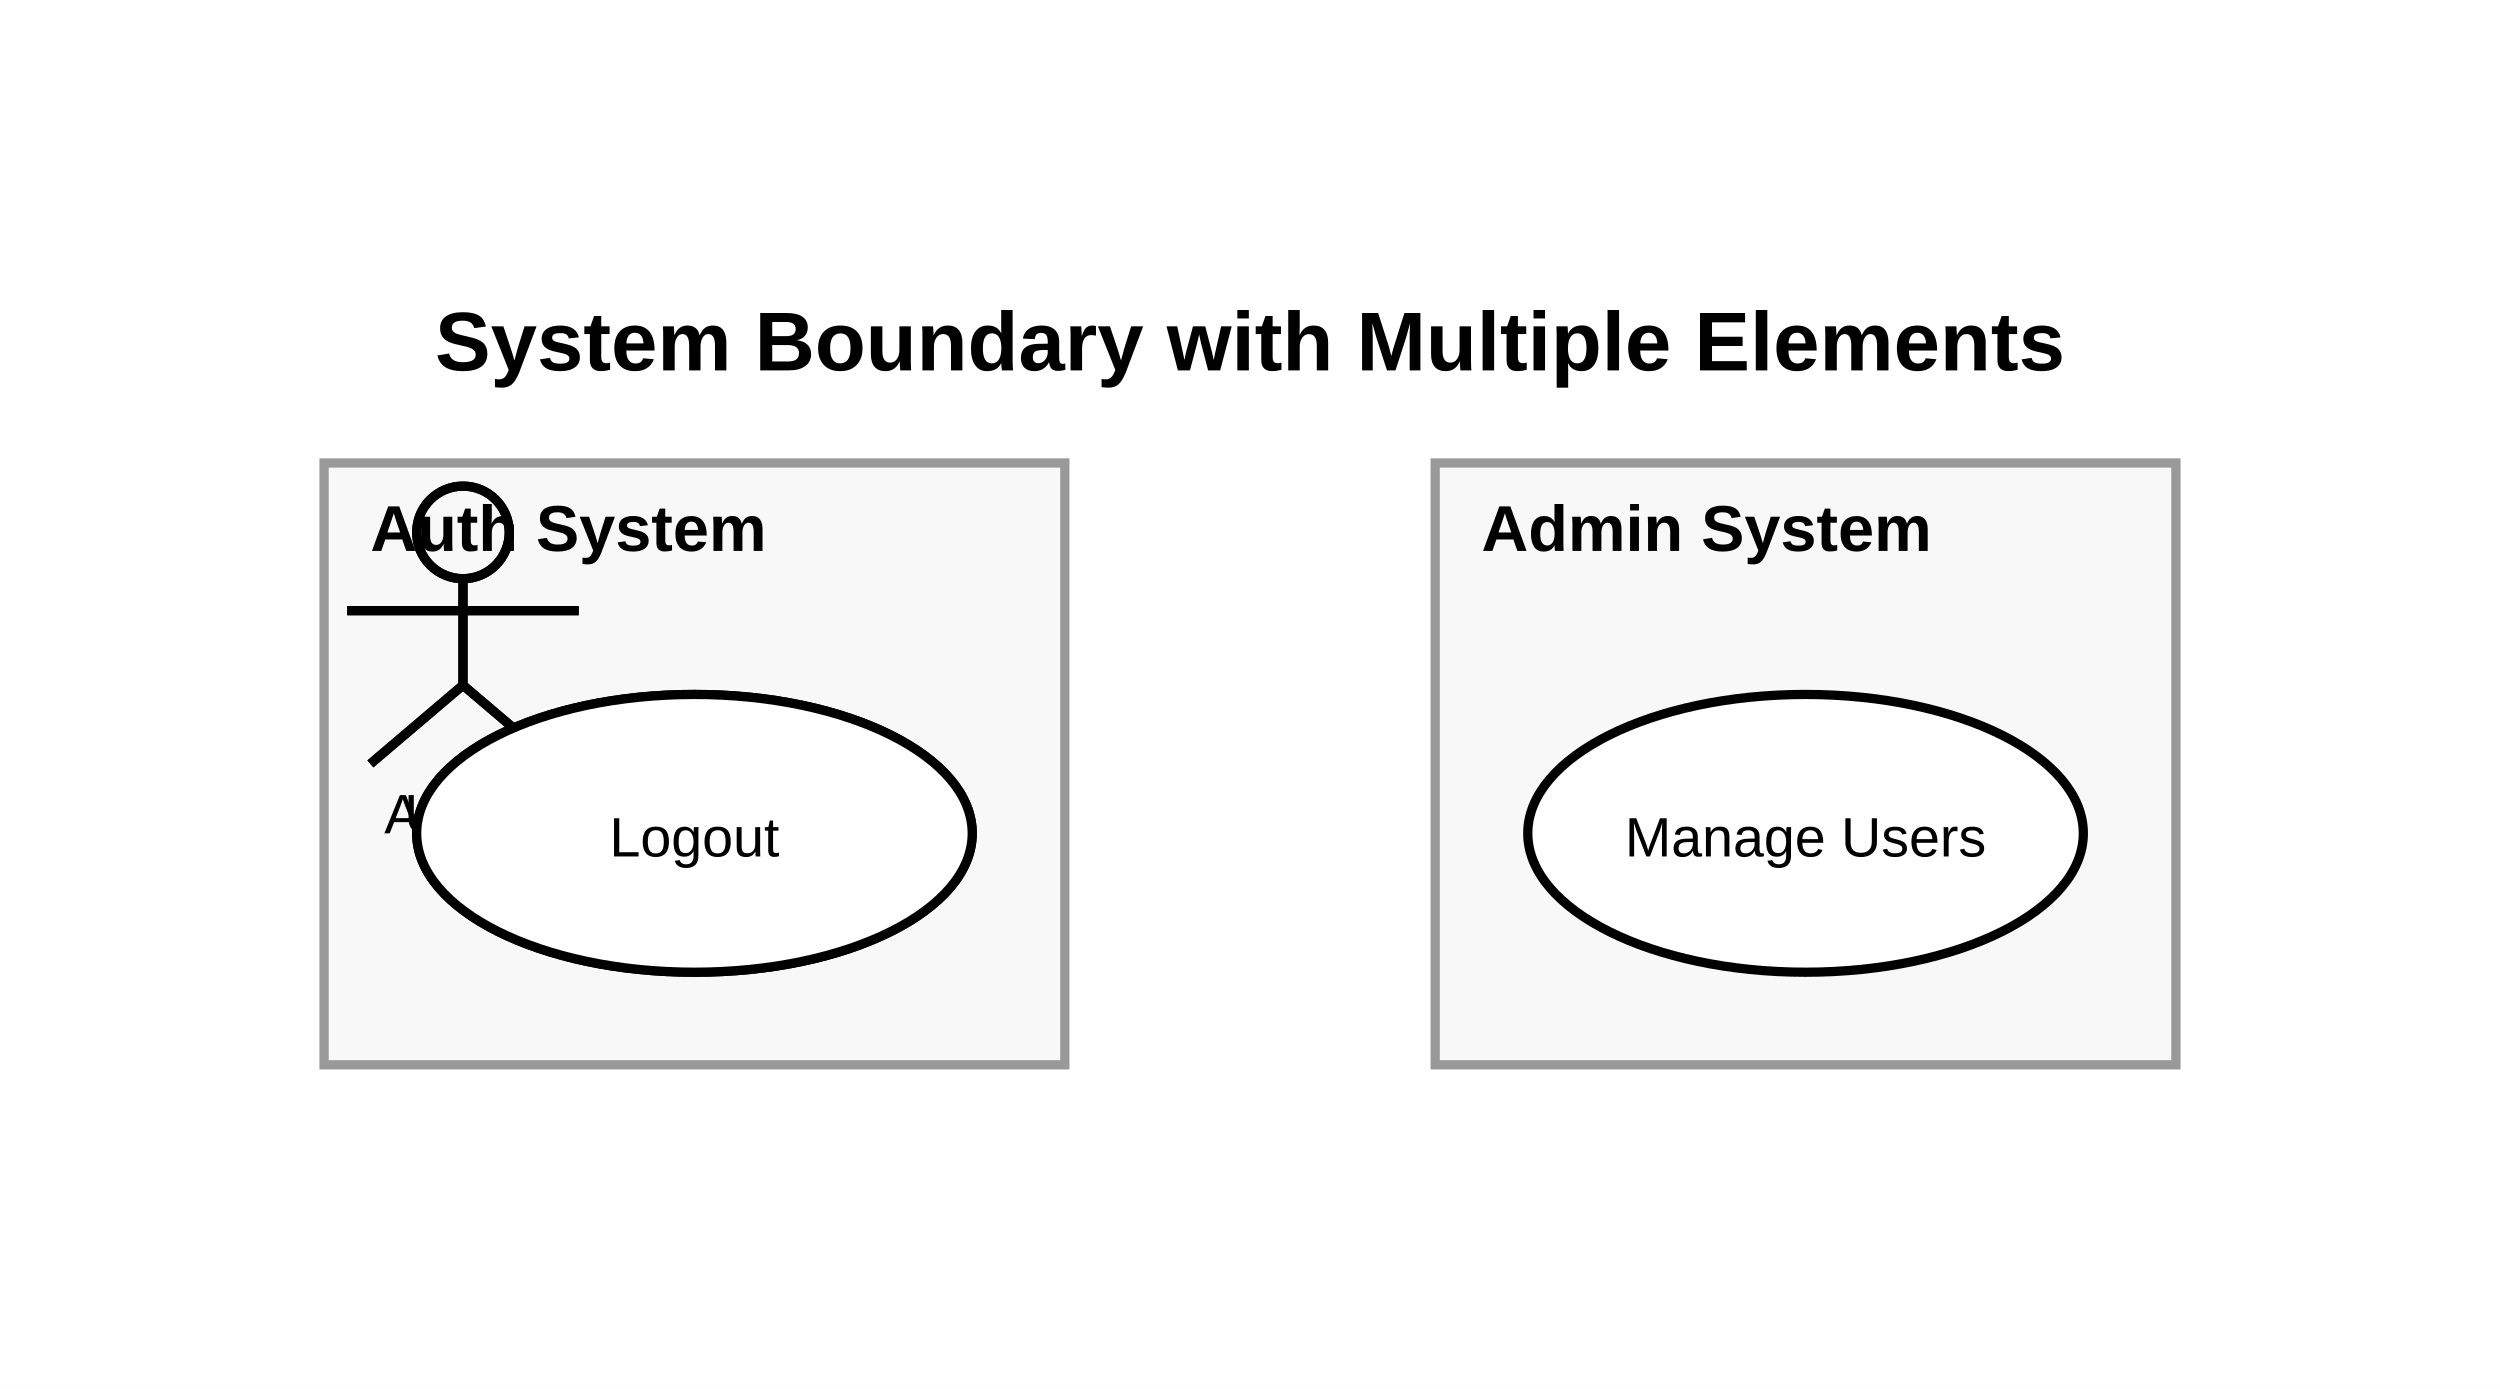
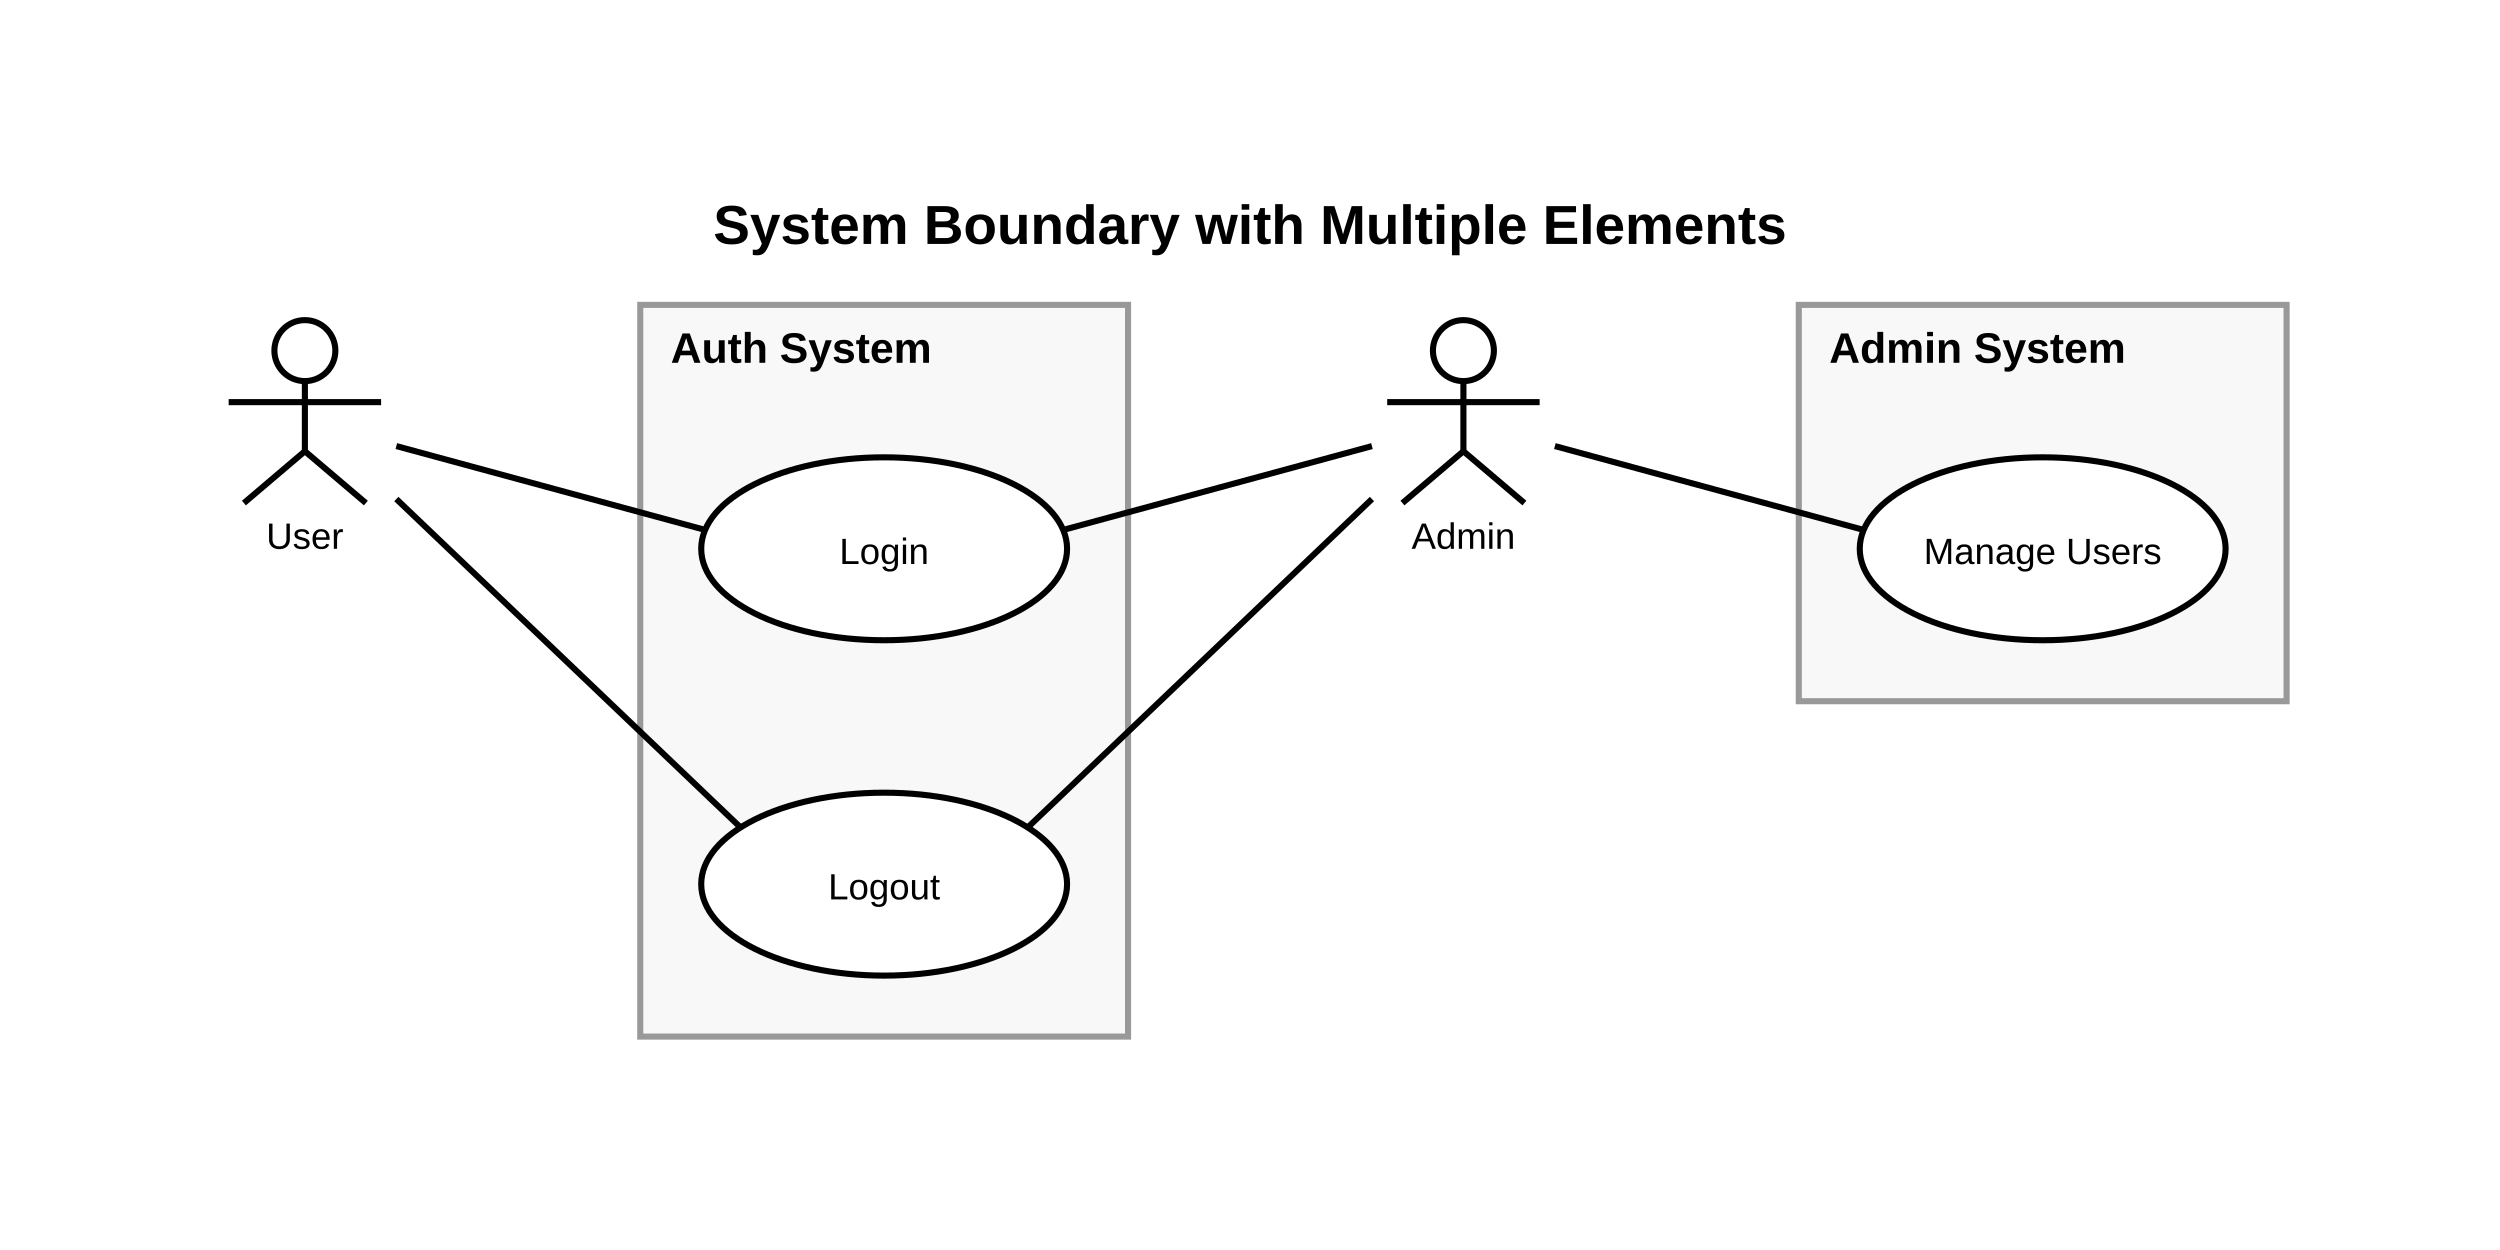
- <svg xmlns="http://www.w3.org/2000/svg" width="540" height="300" viewBox="0 0 540 300">
+ <svg xmlns="http://www.w3.org/2000/svg" width="820" height="410" viewBox="0 0 820 410">
  <rect width="100%" height="100%" fill="white" />
-   <g id="systemBoundary_5">
-     <rect x="70" y="100" width="160" height="130" fill="#f8f8f8" stroke="#999" stroke-width="2" />
-     <text x="80" y="119" font-size="14" font-family="Arial" font-weight="bold" fill="black">
+   <g id="uml:systemBoundary-5">
+     <rect x="210" y="100" width="160" height="240" fill="#f8f8f8" stroke="#999" stroke-width="2" />
+     <text x="220" y="119" font-size="14" font-family="Arial" font-weight="bold" fill="black">
          Auth System
        </text>
  </g>
-   <g id="systemBoundary_6">
-     <rect x="310" y="100" width="160" height="130" fill="#f8f8f8" stroke="#999" stroke-width="2" />
-     <text x="320" y="119" font-size="14" font-family="Arial" font-weight="bold" fill="black">
+   <g id="uml:systemBoundary-6">
+     <rect x="590" y="100" width="160" height="130" fill="#f8f8f8" stroke="#999" stroke-width="2" />
+     <text x="600" y="119" font-size="14" font-family="Arial" font-weight="bold" fill="black">
          Admin System
        </text>
  </g>
  <g id="__diagram__">
-     <text x="270" y="80" text-anchor="middle" font-size="18" font-weight="bold" font-family="Arial" fill="black">
+     <text x="410" y="80" text-anchor="middle" font-size="18" font-weight="bold" font-family="Arial" fill="black">
          System Boundary with Multiple Elements
        </text>
  </g>
-   <g id="actor_0">
+   <g id="uml:actor-0">
    <circle cx="100" cy="115" r="10" fill="none" stroke="black" stroke-width="2" />
    <line x1="100" y1="125" x2="100" y2="148" stroke="black" stroke-width="2" />
    <line x1="75" y1="131.9" x2="125" y2="131.9" stroke="black" stroke-width="2" />
    <line x1="100" y1="148" x2="80" y2="165" stroke="black" stroke-width="2" />
    <line x1="100" y1="148" x2="120" y2="165" stroke="black" stroke-width="2" />
    <text x="100" y="180" text-anchor="middle" font-size="12" font-family="Arial" fill="black">
          User
        </text>
  </g>
-   <g id="actor_1">
-     <circle cx="100" cy="115" r="10" fill="none" stroke="black" stroke-width="2" />
-     <line x1="100" y1="125" x2="100" y2="148" stroke="black" stroke-width="2" />
-     <line x1="75" y1="131.9" x2="125" y2="131.9" stroke="black" stroke-width="2" />
-     <line x1="100" y1="148" x2="80" y2="165" stroke="black" stroke-width="2" />
-     <line x1="100" y1="148" x2="120" y2="165" stroke="black" stroke-width="2" />
-     <text x="100" y="180" text-anchor="middle" font-size="12" font-family="Arial" fill="black">
+   <g id="uml:actor-1">
+     <circle cx="480" cy="115" r="10" fill="none" stroke="black" stroke-width="2" />
+     <line x1="480" y1="125" x2="480" y2="148" stroke="black" stroke-width="2" />
+     <line x1="455" y1="131.9" x2="505" y2="131.9" stroke="black" stroke-width="2" />
+     <line x1="480" y1="148" x2="460" y2="165" stroke="black" stroke-width="2" />
+     <line x1="480" y1="148" x2="500" y2="165" stroke="black" stroke-width="2" />
+     <text x="480" y="180" text-anchor="middle" font-size="12" font-family="Arial" fill="black">
          Admin
        </text>
  </g>
-   <g id="usecase_2">
-     <ellipse cx="150" cy="180" rx="60" ry="30" fill="white" stroke="black" stroke-width="2" />
-     <text x="150" y="185" text-anchor="middle" font-size="12" font-family="Arial" fill="black">
+   <line x1="130" y1="146.316" x2="231.287" y2="173.82" stroke="black" stroke-width="2" />
+   <line x1="130" y1="163.684" x2="242.907" y2="271.411" stroke="black" stroke-width="2" />
+   <line x1="450" y1="146.316" x2="348.713" y2="173.82" stroke="black" stroke-width="2" />
+   <line x1="450" y1="163.684" x2="337.093" y2="271.411" stroke="black" stroke-width="2" />
+   <line x1="510" y1="146.316" x2="611.287" y2="173.82" stroke="black" stroke-width="2" />
+   <g id="uml:usecase-2">
+     <ellipse cx="290" cy="180" rx="60" ry="30" fill="white" stroke="black" stroke-width="2" />
+     <text x="290" y="185" text-anchor="middle" font-size="12" font-family="Arial" fill="black">
          Login
        </text>
  </g>
-   <g id="usecase_3">
-     <ellipse cx="150" cy="180" rx="60" ry="30" fill="white" stroke="black" stroke-width="2" />
-     <text x="150" y="185" text-anchor="middle" font-size="12" font-family="Arial" fill="black">
+   <g id="uml:usecase-3">
+     <ellipse cx="290" cy="290" rx="60" ry="30" fill="white" stroke="black" stroke-width="2" />
+     <text x="290" y="295" text-anchor="middle" font-size="12" font-family="Arial" fill="black">
          Logout
        </text>
  </g>
-   <g id="usecase_4">
-     <ellipse cx="390" cy="180" rx="60" ry="30" fill="white" stroke="black" stroke-width="2" />
-     <text x="390" y="185" text-anchor="middle" font-size="12" font-family="Arial" fill="black">
+   <g id="uml:usecase-4">
+     <ellipse cx="670" cy="180" rx="60" ry="30" fill="white" stroke="black" stroke-width="2" />
+     <text x="670" y="185" text-anchor="middle" font-size="12" font-family="Arial" fill="black">
          Manage Users
        </text>
  </g>
</svg>
